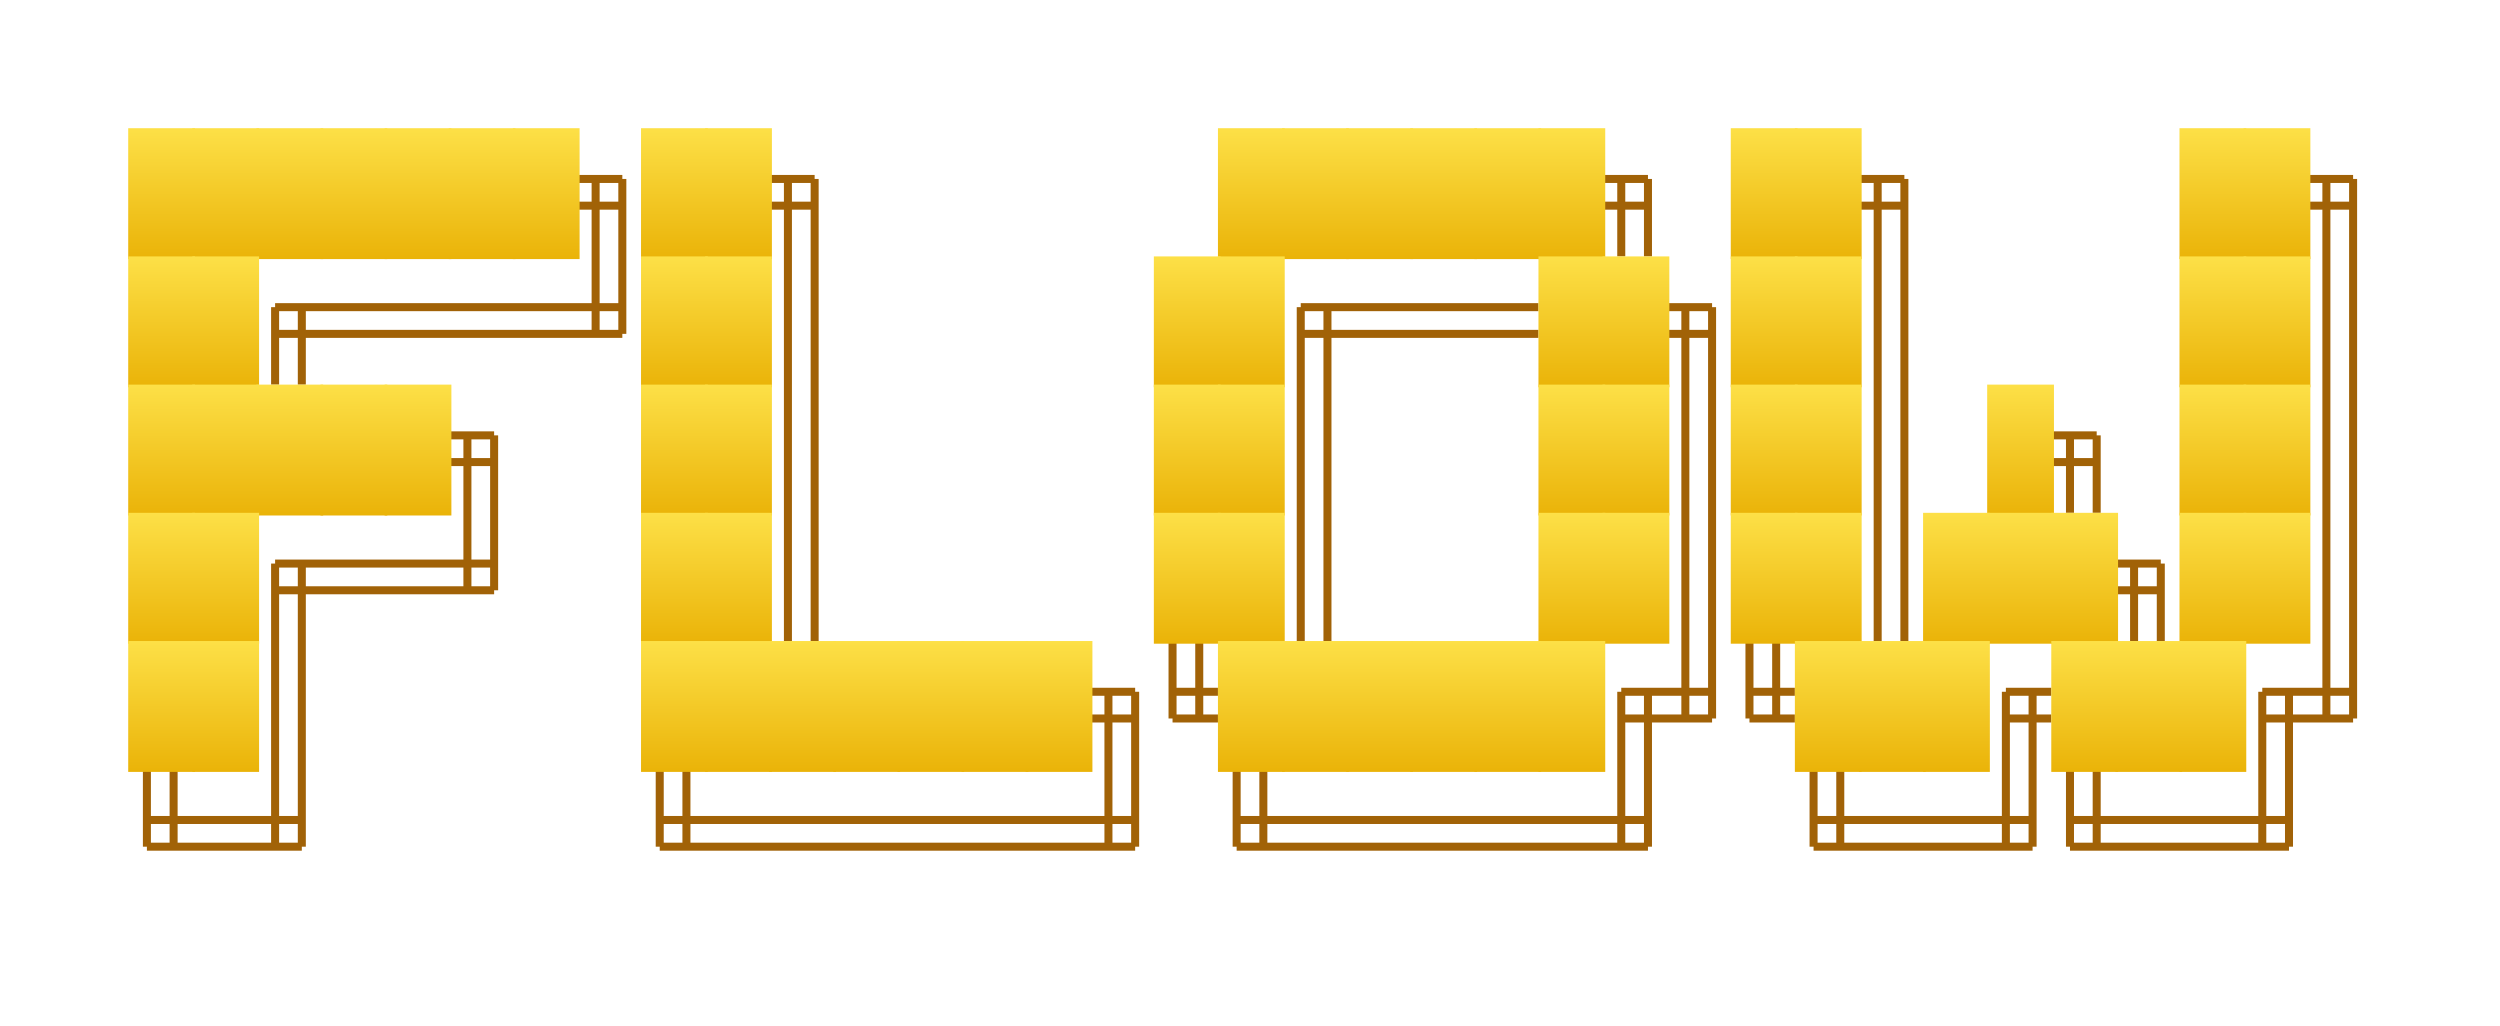
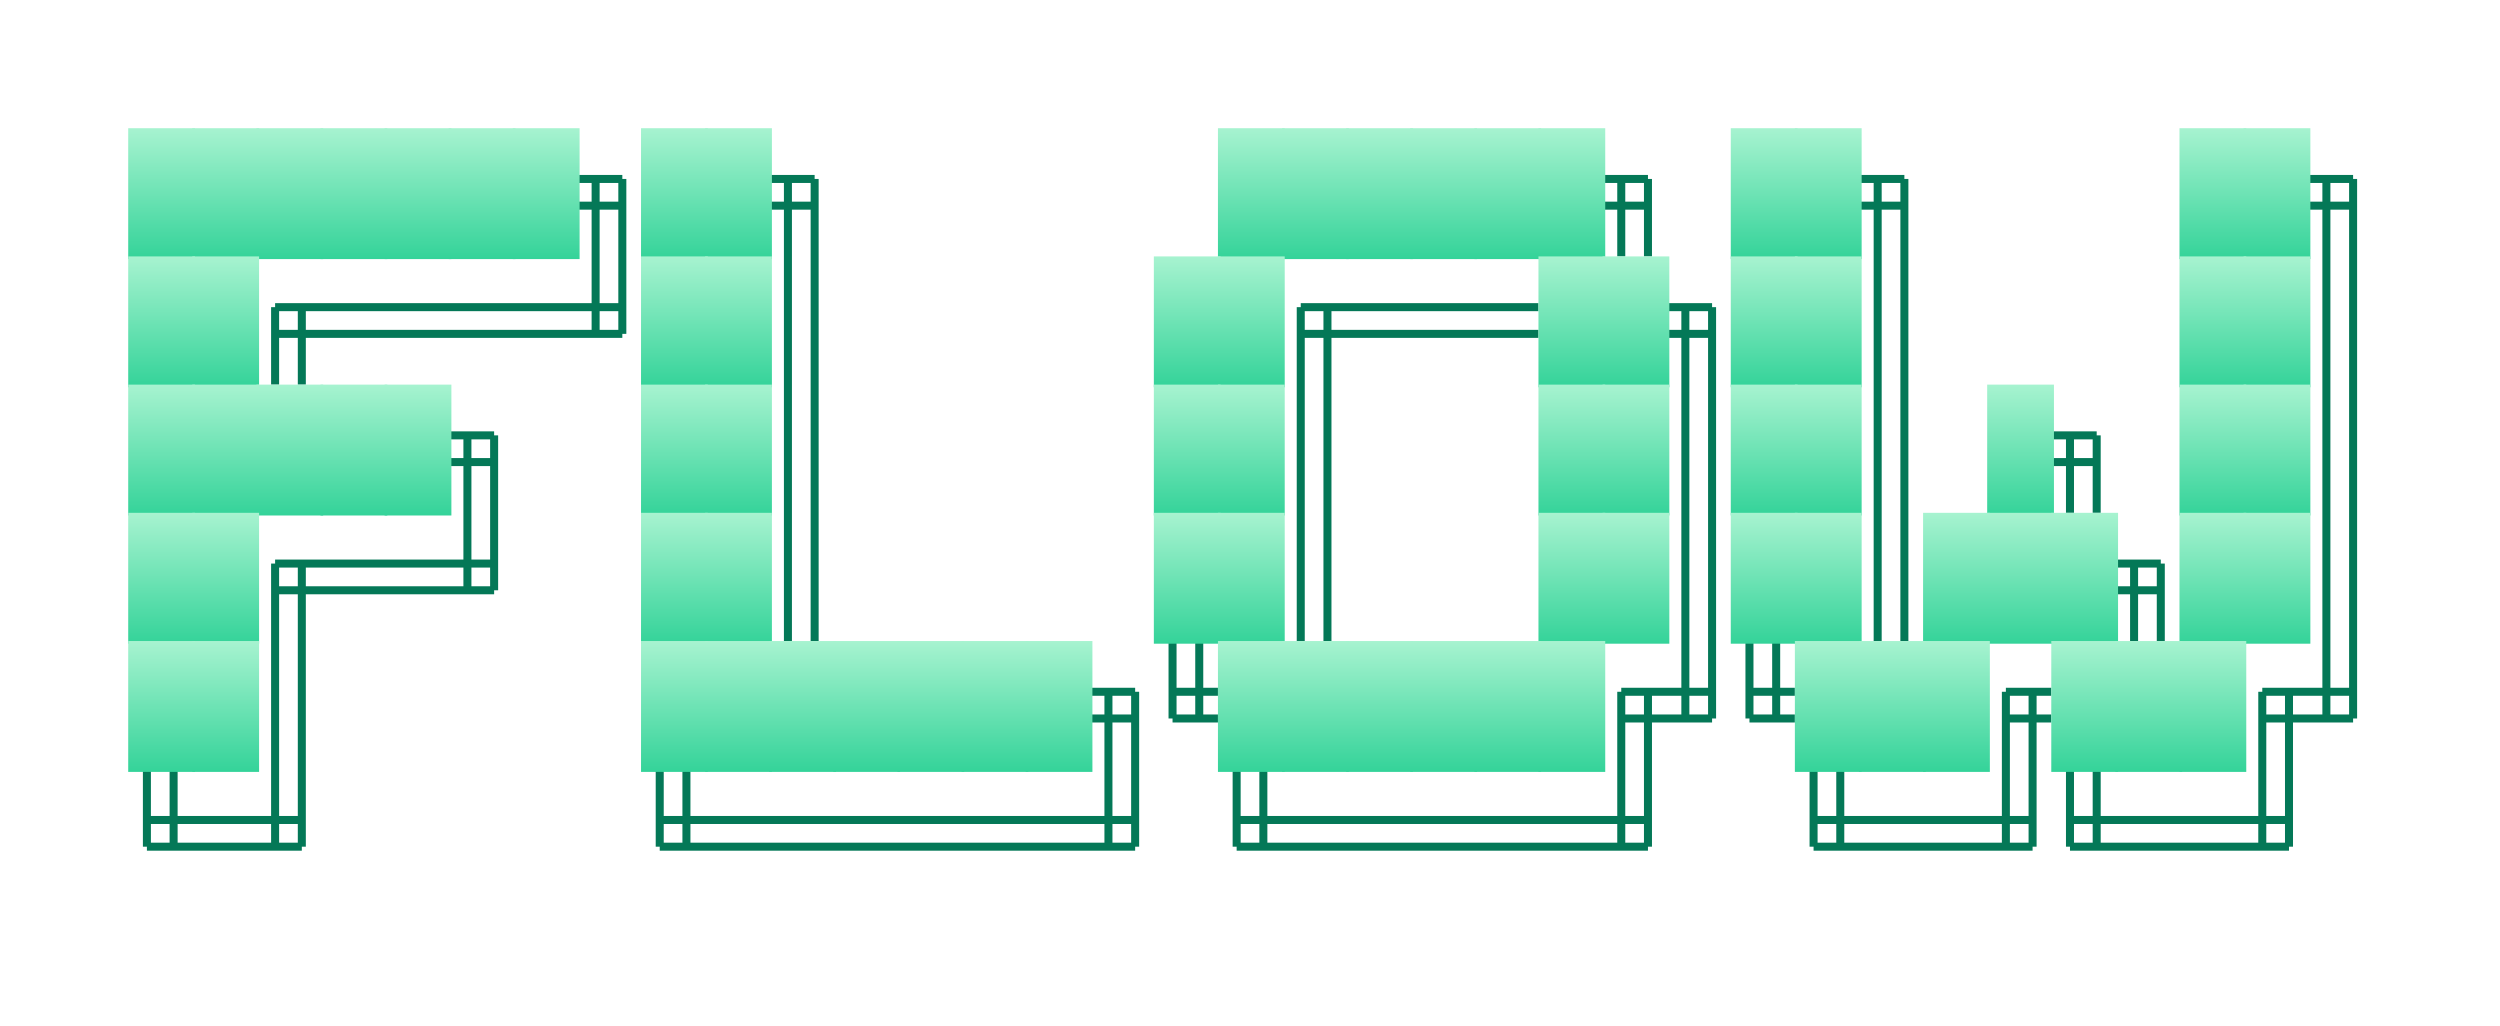
<svg xmlns="http://www.w3.org/2000/svg" viewBox="0 0 468 192" width="468" height="192" role="img" aria-label="FLOW">
  <defs>
    <linearGradient id="g" x1="0" y1="0" x2="0" y2="1">
-       <stop offset="0" stop-color="#FDE047" />
-       <stop offset="1" stop-color="#EAB308" />
+       <stop offset="0" stop-color="#A7F3D0" />
+       <stop offset="1" stop-color="#34D399" />
    </linearGradient>
  </defs>
-   <path d="M108 33.5H116.5M108 38.5H116.5M111.5 33.5V48M116.5 33.5V48M144 33.5H152.5M144 38.5H152.5M147.5 33.5V48M152.5 33.5V48M300 33.5H308.5M300 38.5H308.5M303.5 33.5V48M308.5 33.5V48M348 33.5H356.5M348 38.5H356.5M351.5 33.5V48M356.5 33.5V48M432 33.5H440.5M432 38.5H440.5M435.5 33.5V48M440.5 33.5V48M51.5 57.5H60M51.5 62.5H60M51.5 57.5V72M56.5 57.5V72M60 57.5H72M60 62.5H72M72 57.5H84M72 62.5H84M84 57.5H96M84 62.5H96M96 57.5H108M96 62.5H108M108 57.5H116.5M108 62.5H116.5M111.5 48V62.5M116.5 48V62.5M147.5 48V72M152.5 48V72M243.5 57.5H252M243.5 62.5H252M243.5 57.5V72M248.5 57.5V72M252 57.5H264M252 62.5H264M264 57.5H276M264 62.5H276M276 57.5H288M276 62.5H288M312 57.5H320.5M312 62.5H320.5M315.5 57.5V72M320.5 57.5V72M351.5 48V72M356.5 48V72M435.5 48V72M440.5 48V72M84 81.5H92.5M84 86.5H92.5M87.5 81.5V96M92.5 81.5V96M147.5 72V96M152.5 72V96M243.5 72V96M248.5 72V96M315.5 72V96M320.5 72V96M351.5 72V96M356.5 72V96M384 81.5H392.5M384 86.5H392.5M387.5 81.5V96M392.5 81.5V96M435.5 72V96M440.5 72V96M51.5 105.5H60M51.5 110.5H60M51.5 105.5V120M56.5 105.5V120M60 105.5H72M60 110.5H72M72 105.5H84M72 110.5H84M84 105.5H92.5M84 110.5H92.5M87.5 96V110.5M92.5 96V110.5M147.5 96V120M152.5 96V120M243.5 96V120M248.5 96V120M315.5 96V120M320.5 96V120M351.5 96V120M356.5 96V120M396 105.5H404.5M396 110.5H404.5M399.5 105.5V120M404.5 105.5V120M435.5 96V120M440.5 96V120M51.5 120V144M56.5 120V144M204 129.5H212.5M204 134.5H212.5M207.5 129.5V144M212.5 129.5V144M219.5 129.5H228M219.5 134.5H228M219.5 120V134.5M224.5 120V134.5M303.5 129.5H312M303.5 134.5H312M303.5 129.5V144M308.5 129.5V144M312 129.5H320.5M312 134.5H320.5M315.5 120V134.5M320.5 120V134.5M327.5 129.5H336M327.5 134.5H336M327.5 120V134.5M332.5 120V134.5M375.5 129.5H384M375.5 134.5H384M375.5 129.5V144M380.5 129.5V144M423.5 129.5H432M423.5 134.5H432M423.5 129.5V144M428.5 129.5V144M432 129.5H440.5M432 134.5H440.5M435.5 120V134.5M440.5 120V134.5M27.5 153.5H36M27.5 158.5H36M27.5 144V158.5M32.5 144V158.5M36 153.5H48M36 158.5H48M48 153.5H56.5M48 158.5H56.5M51.5 144V158.5M56.5 144V158.5M123.5 153.5H132M123.5 158.5H132M123.5 144V158.5M128.5 144V158.5M132 153.5H144M132 158.5H144M144 153.5H156M144 158.5H156M156 153.5H168M156 158.5H168M168 153.5H180M168 158.5H180M180 153.5H192M180 158.5H192M192 153.5H204M192 158.5H204M204 153.5H212.5M204 158.5H212.5M207.5 144V158.5M212.5 144V158.5M231.5 153.5H240M231.5 158.5H240M231.5 144V158.5M236.5 144V158.5M240 153.5H252M240 158.5H252M252 153.5H264M252 158.5H264M264 153.5H276M264 158.5H276M276 153.5H288M276 158.5H288M288 153.5H300M288 158.5H300M300 153.5H308.5M300 158.5H308.5M303.5 144V158.5M308.5 144V158.5M339.5 153.5H348M339.5 158.5H348M339.5 144V158.5M344.5 144V158.5M348 153.5H360M348 158.5H360M360 153.5H372M360 158.5H372M372 153.5H380.5M372 158.5H380.5M375.5 144V158.5M380.5 144V158.5M387.5 153.5H396M387.5 158.5H396M387.5 144V158.5M392.5 144V158.5M396 153.5H408M396 158.5H408M408 153.5H420M408 158.5H420M420 153.5H428.5M420 158.5H428.5M423.5 144V158.5M428.5 144V158.5" stroke="#A16207" stroke-width="1.5" fill="none" />
+   <path d="M108 33.5H116.5M108 38.5H116.5M111.5 33.5V48M116.5 33.5V48M144 33.5H152.5M144 38.5H152.5M147.5 33.5V48M152.5 33.5V48M300 33.5H308.5M300 38.5H308.5M303.5 33.5V48M308.5 33.5V48M348 33.5H356.5M348 38.5H356.5M351.5 33.5V48M356.5 33.5V48M432 33.5H440.5M432 38.5H440.5M435.5 33.5V48M440.5 33.5V48M51.5 57.5H60M51.5 62.5H60M51.5 57.5V72M56.5 57.5V72M60 57.5H72M60 62.5H72M72 57.5H84M72 62.5H84M84 57.5H96M84 62.5H96M96 57.5H108M96 62.5H108M108 57.5H116.5M108 62.5H116.5M111.5 48V62.5M116.5 48V62.5M147.5 48V72M152.5 48V72M243.5 57.5H252M243.5 62.5H252M243.5 57.5V72M248.5 57.5V72M252 57.5H264M252 62.5H264M264 57.5H276M264 62.5H276M276 57.5H288M276 62.5H288M312 57.5H320.5M312 62.5H320.5M315.5 57.5V72M320.5 57.5V72M351.5 48V72M356.5 48V72M435.5 48V72M440.5 48V72M84 81.5H92.5M84 86.5H92.5M87.5 81.5V96M92.5 81.5V96M147.5 72V96M152.5 72V96M243.5 72V96M248.5 72V96M315.5 72V96M320.5 72V96M351.5 72V96M356.5 72V96M384 81.5H392.5M384 86.5H392.5M387.5 81.5V96M392.5 81.5V96M435.5 72V96M440.5 72V96M51.5 105.5H60M51.5 110.5H60M51.5 105.5V120M56.5 105.5V120M60 105.5H72M60 110.5H72M72 105.5H84M72 110.5H84M84 105.5H92.5M84 110.5H92.5M87.5 96V110.5M92.5 96V110.5M147.5 96V120M152.5 96V120M243.5 96V120M248.5 96V120M315.5 96V120M320.5 96V120M351.5 96V120M356.5 96V120M396 105.5H404.5M396 110.5H404.5M399.5 105.5V120M404.5 105.5V120M435.5 96V120M440.5 96V120M51.5 120V144M56.5 120V144M204 129.5H212.5M204 134.5H212.5M207.5 129.5V144M212.5 129.5V144M219.5 129.5H228M219.5 134.5H228M219.5 120V134.5M224.5 120V134.5M303.5 129.5H312M303.5 134.5H312M303.5 129.5V144M308.5 129.5V144M312 129.5H320.5M312 134.5H320.5M315.5 120V134.5M320.5 120V134.5M327.5 129.5H336M327.5 134.5H336M327.5 120V134.5M332.5 120V134.5M375.5 129.5H384M375.5 134.5H384M375.5 129.5V144M380.5 129.5V144M423.5 129.5H432M423.5 134.5H432M423.5 129.5V144M428.5 129.5V144M432 129.5H440.5M432 134.5H440.5M435.5 120V134.5M440.5 120V134.5M27.5 153.5H36M27.5 158.5H36M27.5 144V158.5M32.5 144V158.5M36 153.5H48M36 158.5H48M48 153.5H56.5M48 158.5H56.5M51.5 144V158.5M56.5 144V158.5M123.5 153.5H132M123.5 158.5H132M123.5 144V158.5M128.5 144V158.5M132 153.5H144M132 158.5H144M144 153.5H156M144 158.5H156M156 153.5H168M156 158.5H168M168 153.5H180M168 158.5H180M180 153.5H192M180 158.5H192M192 153.5H204M192 158.5H204M204 153.5H212.5M204 158.5H212.5M207.5 144V158.5M212.5 144V158.5M231.5 153.5H240M231.5 158.5H240M231.5 144V158.5M236.5 144V158.5M240 153.5H252M240 158.5H252M252 153.5H264M252 158.5H264M264 153.5H276M264 158.5H276M276 153.5H288M276 158.5H288M288 153.5H300M288 158.5H300M300 153.5H308.5M300 158.5H308.5M303.5 144V158.5M308.5 144V158.5M339.5 153.5H348M339.5 158.5H348M339.5 144V158.5M344.5 144V158.5M348 153.5H360M348 158.5H360M360 153.5H372M360 158.5H372M372 153.5H380.5M372 158.5H380.5M375.5 144V158.5M380.5 144V158.5M387.5 153.5H396M387.5 158.5H396M387.5 144V158.5M392.5 144V158.5M396 153.5H408M396 158.5H408M408 153.5H420M408 158.5H420M420 153.5H428.5M420 158.5H428.5M423.5 144V158.5M428.5 144V158.5" stroke="#047857" stroke-width="1.5" fill="none" />
  <g fill="url(#g)">
    <rect x="24" y="24" width="12.5" height="24.5" />
    <rect x="36" y="24" width="12.5" height="24.5" />
    <rect x="48" y="24" width="12.5" height="24.5" />
    <rect x="60" y="24" width="12.5" height="24.5" />
    <rect x="72" y="24" width="12.5" height="24.5" />
    <rect x="84" y="24" width="12.5" height="24.5" />
    <rect x="96" y="24" width="12.5" height="24.5" />
    <rect x="120" y="24" width="12.5" height="24.5" />
    <rect x="132" y="24" width="12.5" height="24.5" />
    <rect x="228" y="24" width="12.5" height="24.5" />
    <rect x="240" y="24" width="12.5" height="24.5" />
    <rect x="252" y="24" width="12.5" height="24.5" />
    <rect x="264" y="24" width="12.5" height="24.5" />
    <rect x="276" y="24" width="12.5" height="24.5" />
    <rect x="288" y="24" width="12.5" height="24.5" />
    <rect x="324" y="24" width="12.5" height="24.5" />
    <rect x="336" y="24" width="12.5" height="24.5" />
    <rect x="408" y="24" width="12.5" height="24.5" />
    <rect x="420" y="24" width="12.5" height="24.5" />
    <rect x="24" y="48" width="12.5" height="24.5" />
    <rect x="36" y="48" width="12.5" height="24.5" />
    <rect x="120" y="48" width="12.5" height="24.5" />
    <rect x="132" y="48" width="12.5" height="24.5" />
    <rect x="216" y="48" width="12.5" height="24.5" />
    <rect x="228" y="48" width="12.5" height="24.5" />
    <rect x="288" y="48" width="12.5" height="24.5" />
    <rect x="300" y="48" width="12.5" height="24.5" />
    <rect x="324" y="48" width="12.5" height="24.5" />
    <rect x="336" y="48" width="12.5" height="24.5" />
    <rect x="408" y="48" width="12.5" height="24.5" />
    <rect x="420" y="48" width="12.5" height="24.5" />
    <rect x="24" y="72" width="12.5" height="24.5" />
    <rect x="36" y="72" width="12.5" height="24.5" />
    <rect x="48" y="72" width="12.5" height="24.5" />
    <rect x="60" y="72" width="12.5" height="24.5" />
    <rect x="72" y="72" width="12.5" height="24.5" />
    <rect x="120" y="72" width="12.5" height="24.5" />
    <rect x="132" y="72" width="12.5" height="24.5" />
    <rect x="216" y="72" width="12.5" height="24.5" />
    <rect x="228" y="72" width="12.5" height="24.5" />
    <rect x="288" y="72" width="12.5" height="24.5" />
    <rect x="300" y="72" width="12.5" height="24.5" />
    <rect x="324" y="72" width="12.5" height="24.5" />
    <rect x="336" y="72" width="12.5" height="24.5" />
    <rect x="372" y="72" width="12.5" height="24.5" />
    <rect x="408" y="72" width="12.5" height="24.5" />
    <rect x="420" y="72" width="12.5" height="24.5" />
    <rect x="24" y="96" width="12.5" height="24.5" />
    <rect x="36" y="96" width="12.5" height="24.5" />
    <rect x="120" y="96" width="12.5" height="24.5" />
    <rect x="132" y="96" width="12.5" height="24.5" />
    <rect x="216" y="96" width="12.5" height="24.5" />
    <rect x="228" y="96" width="12.5" height="24.5" />
    <rect x="288" y="96" width="12.5" height="24.5" />
    <rect x="300" y="96" width="12.5" height="24.5" />
    <rect x="324" y="96" width="12.5" height="24.5" />
    <rect x="336" y="96" width="12.5" height="24.5" />
    <rect x="360" y="96" width="12.5" height="24.5" />
    <rect x="372" y="96" width="12.5" height="24.5" />
    <rect x="384" y="96" width="12.5" height="24.5" />
    <rect x="408" y="96" width="12.5" height="24.5" />
    <rect x="420" y="96" width="12.5" height="24.5" />
    <rect x="24" y="120" width="12.5" height="24.5" />
    <rect x="36" y="120" width="12.5" height="24.5" />
    <rect x="120" y="120" width="12.5" height="24.5" />
    <rect x="132" y="120" width="12.5" height="24.5" />
    <rect x="144" y="120" width="12.5" height="24.5" />
    <rect x="156" y="120" width="12.5" height="24.5" />
    <rect x="168" y="120" width="12.5" height="24.5" />
    <rect x="180" y="120" width="12.5" height="24.5" />
    <rect x="192" y="120" width="12.5" height="24.5" />
    <rect x="228" y="120" width="12.5" height="24.5" />
    <rect x="240" y="120" width="12.5" height="24.5" />
    <rect x="252" y="120" width="12.5" height="24.5" />
    <rect x="264" y="120" width="12.5" height="24.5" />
    <rect x="276" y="120" width="12.5" height="24.5" />
    <rect x="288" y="120" width="12.5" height="24.5" />
    <rect x="336" y="120" width="12.5" height="24.5" />
    <rect x="348" y="120" width="12.5" height="24.5" />
    <rect x="360" y="120" width="12.5" height="24.5" />
    <rect x="384" y="120" width="12.5" height="24.5" />
    <rect x="396" y="120" width="12.5" height="24.5" />
    <rect x="408" y="120" width="12.5" height="24.5" />
  </g>
</svg>
